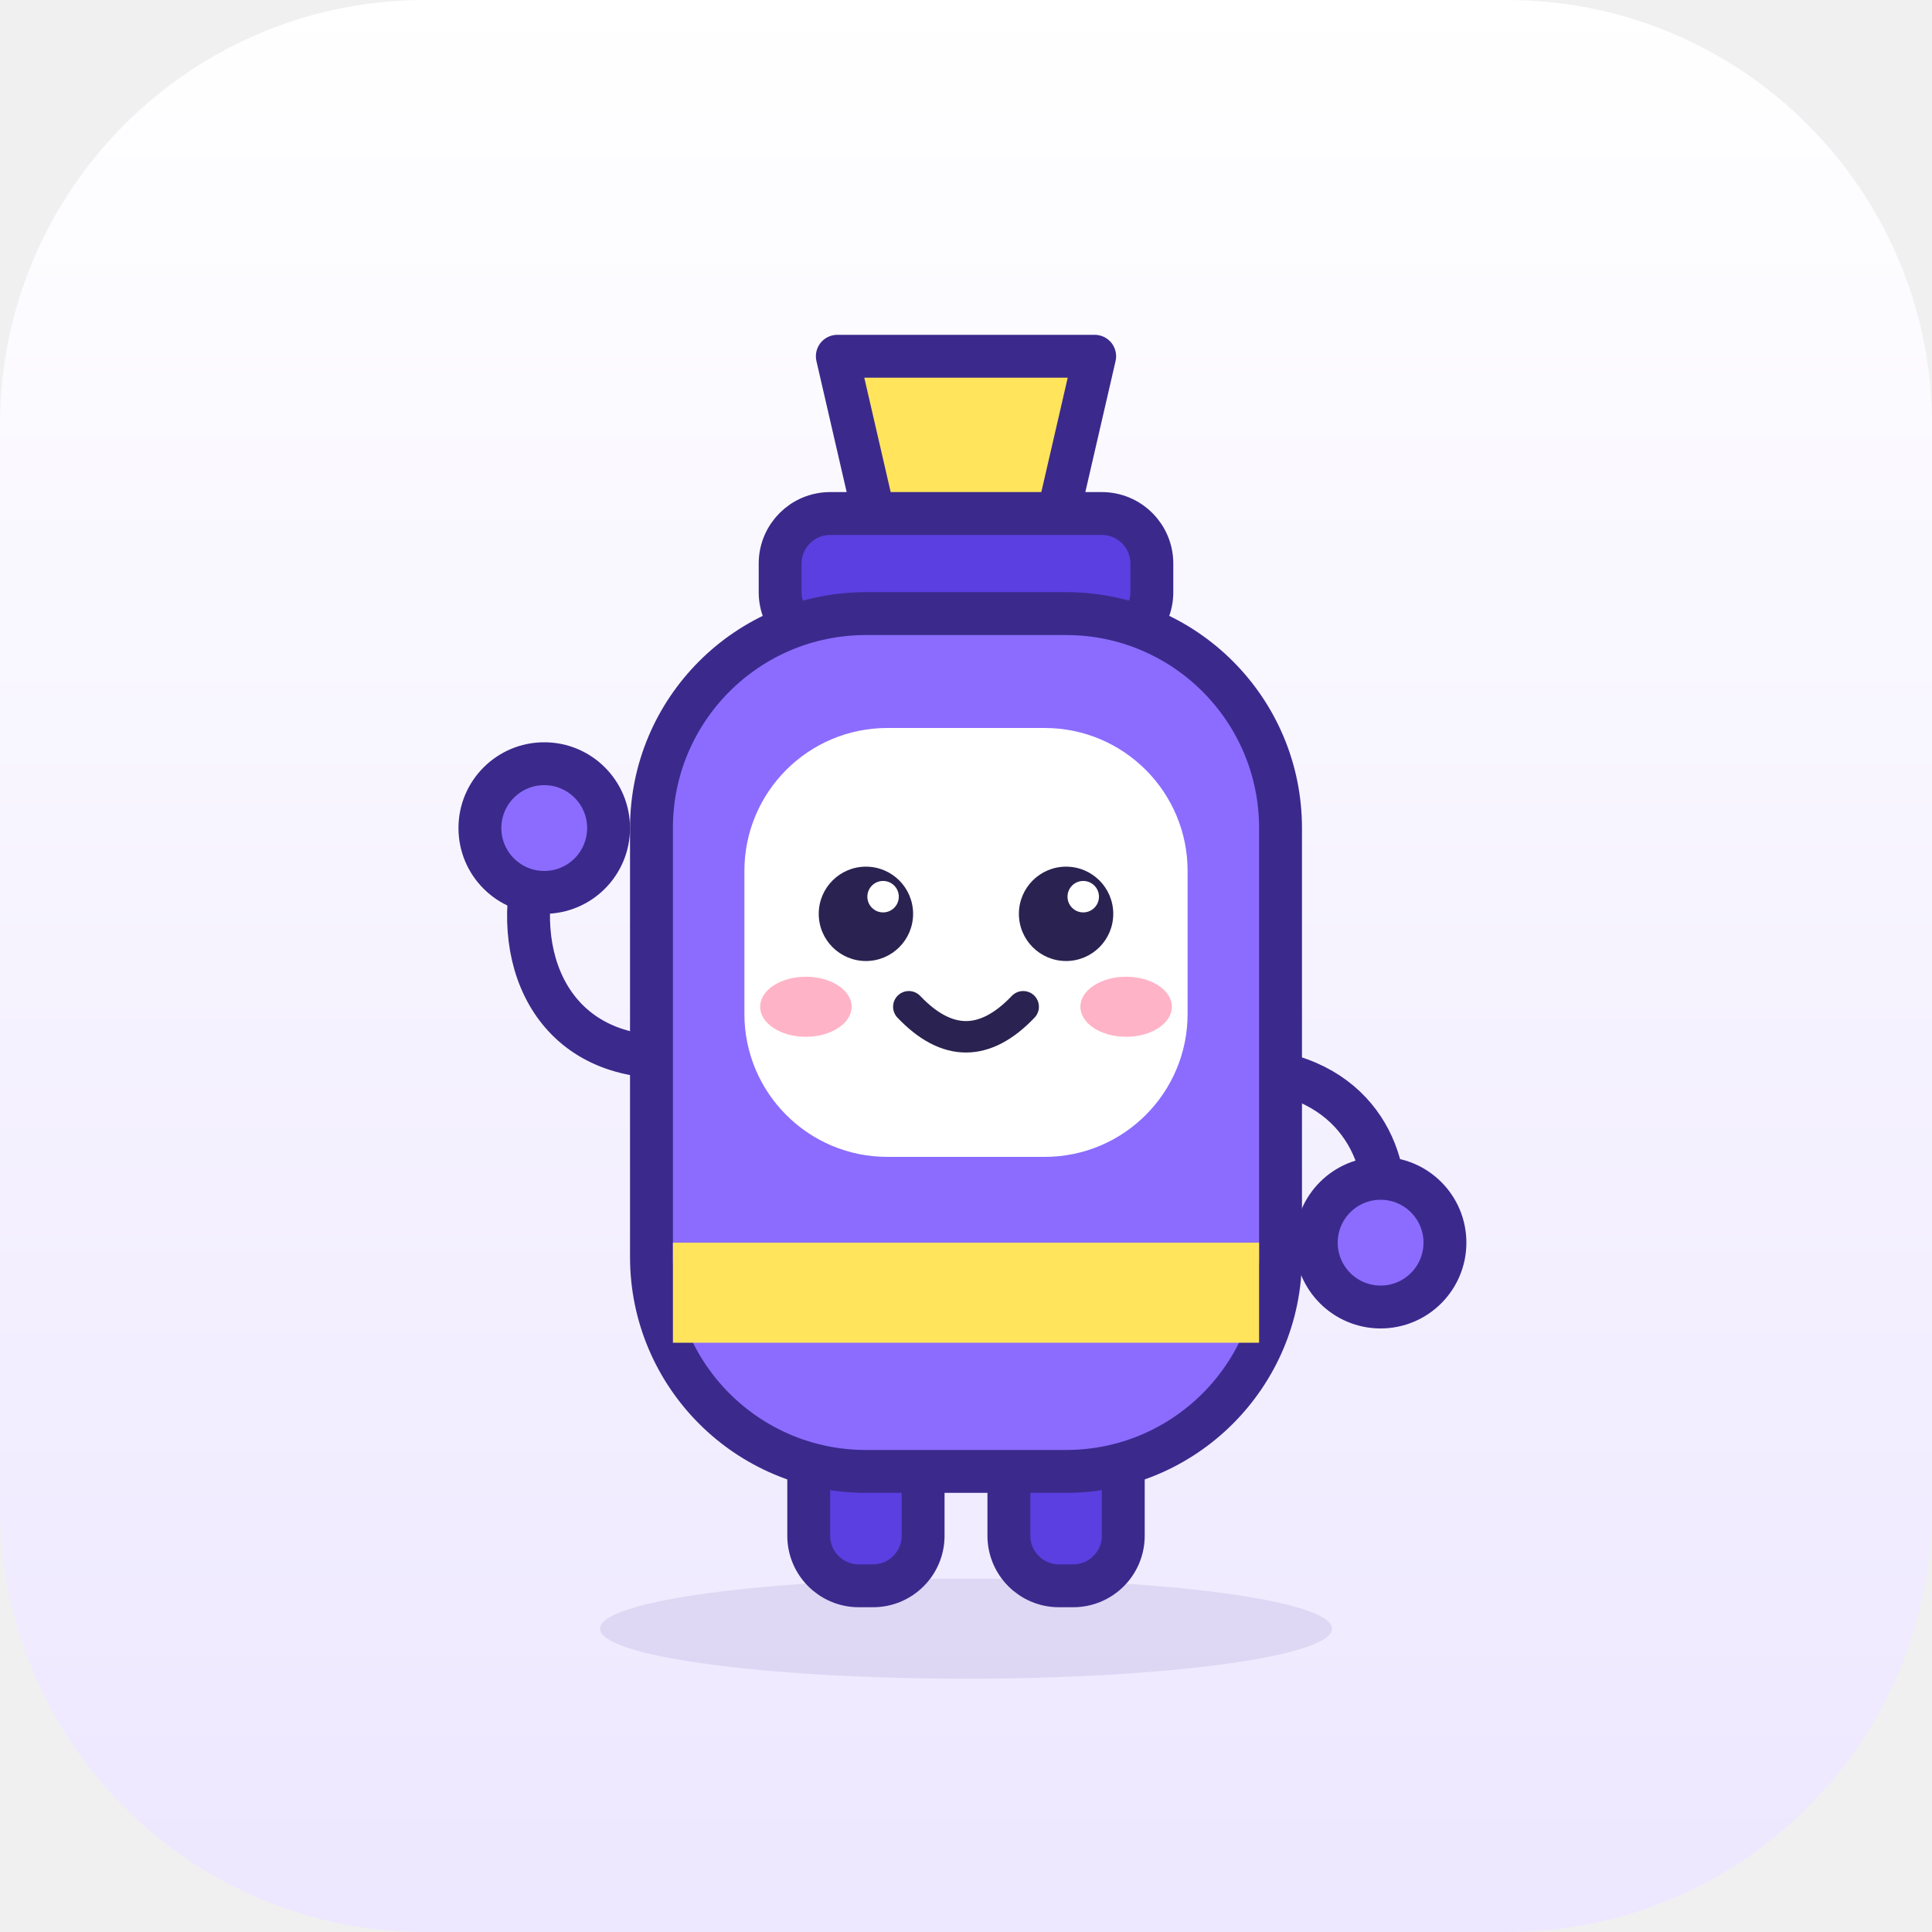
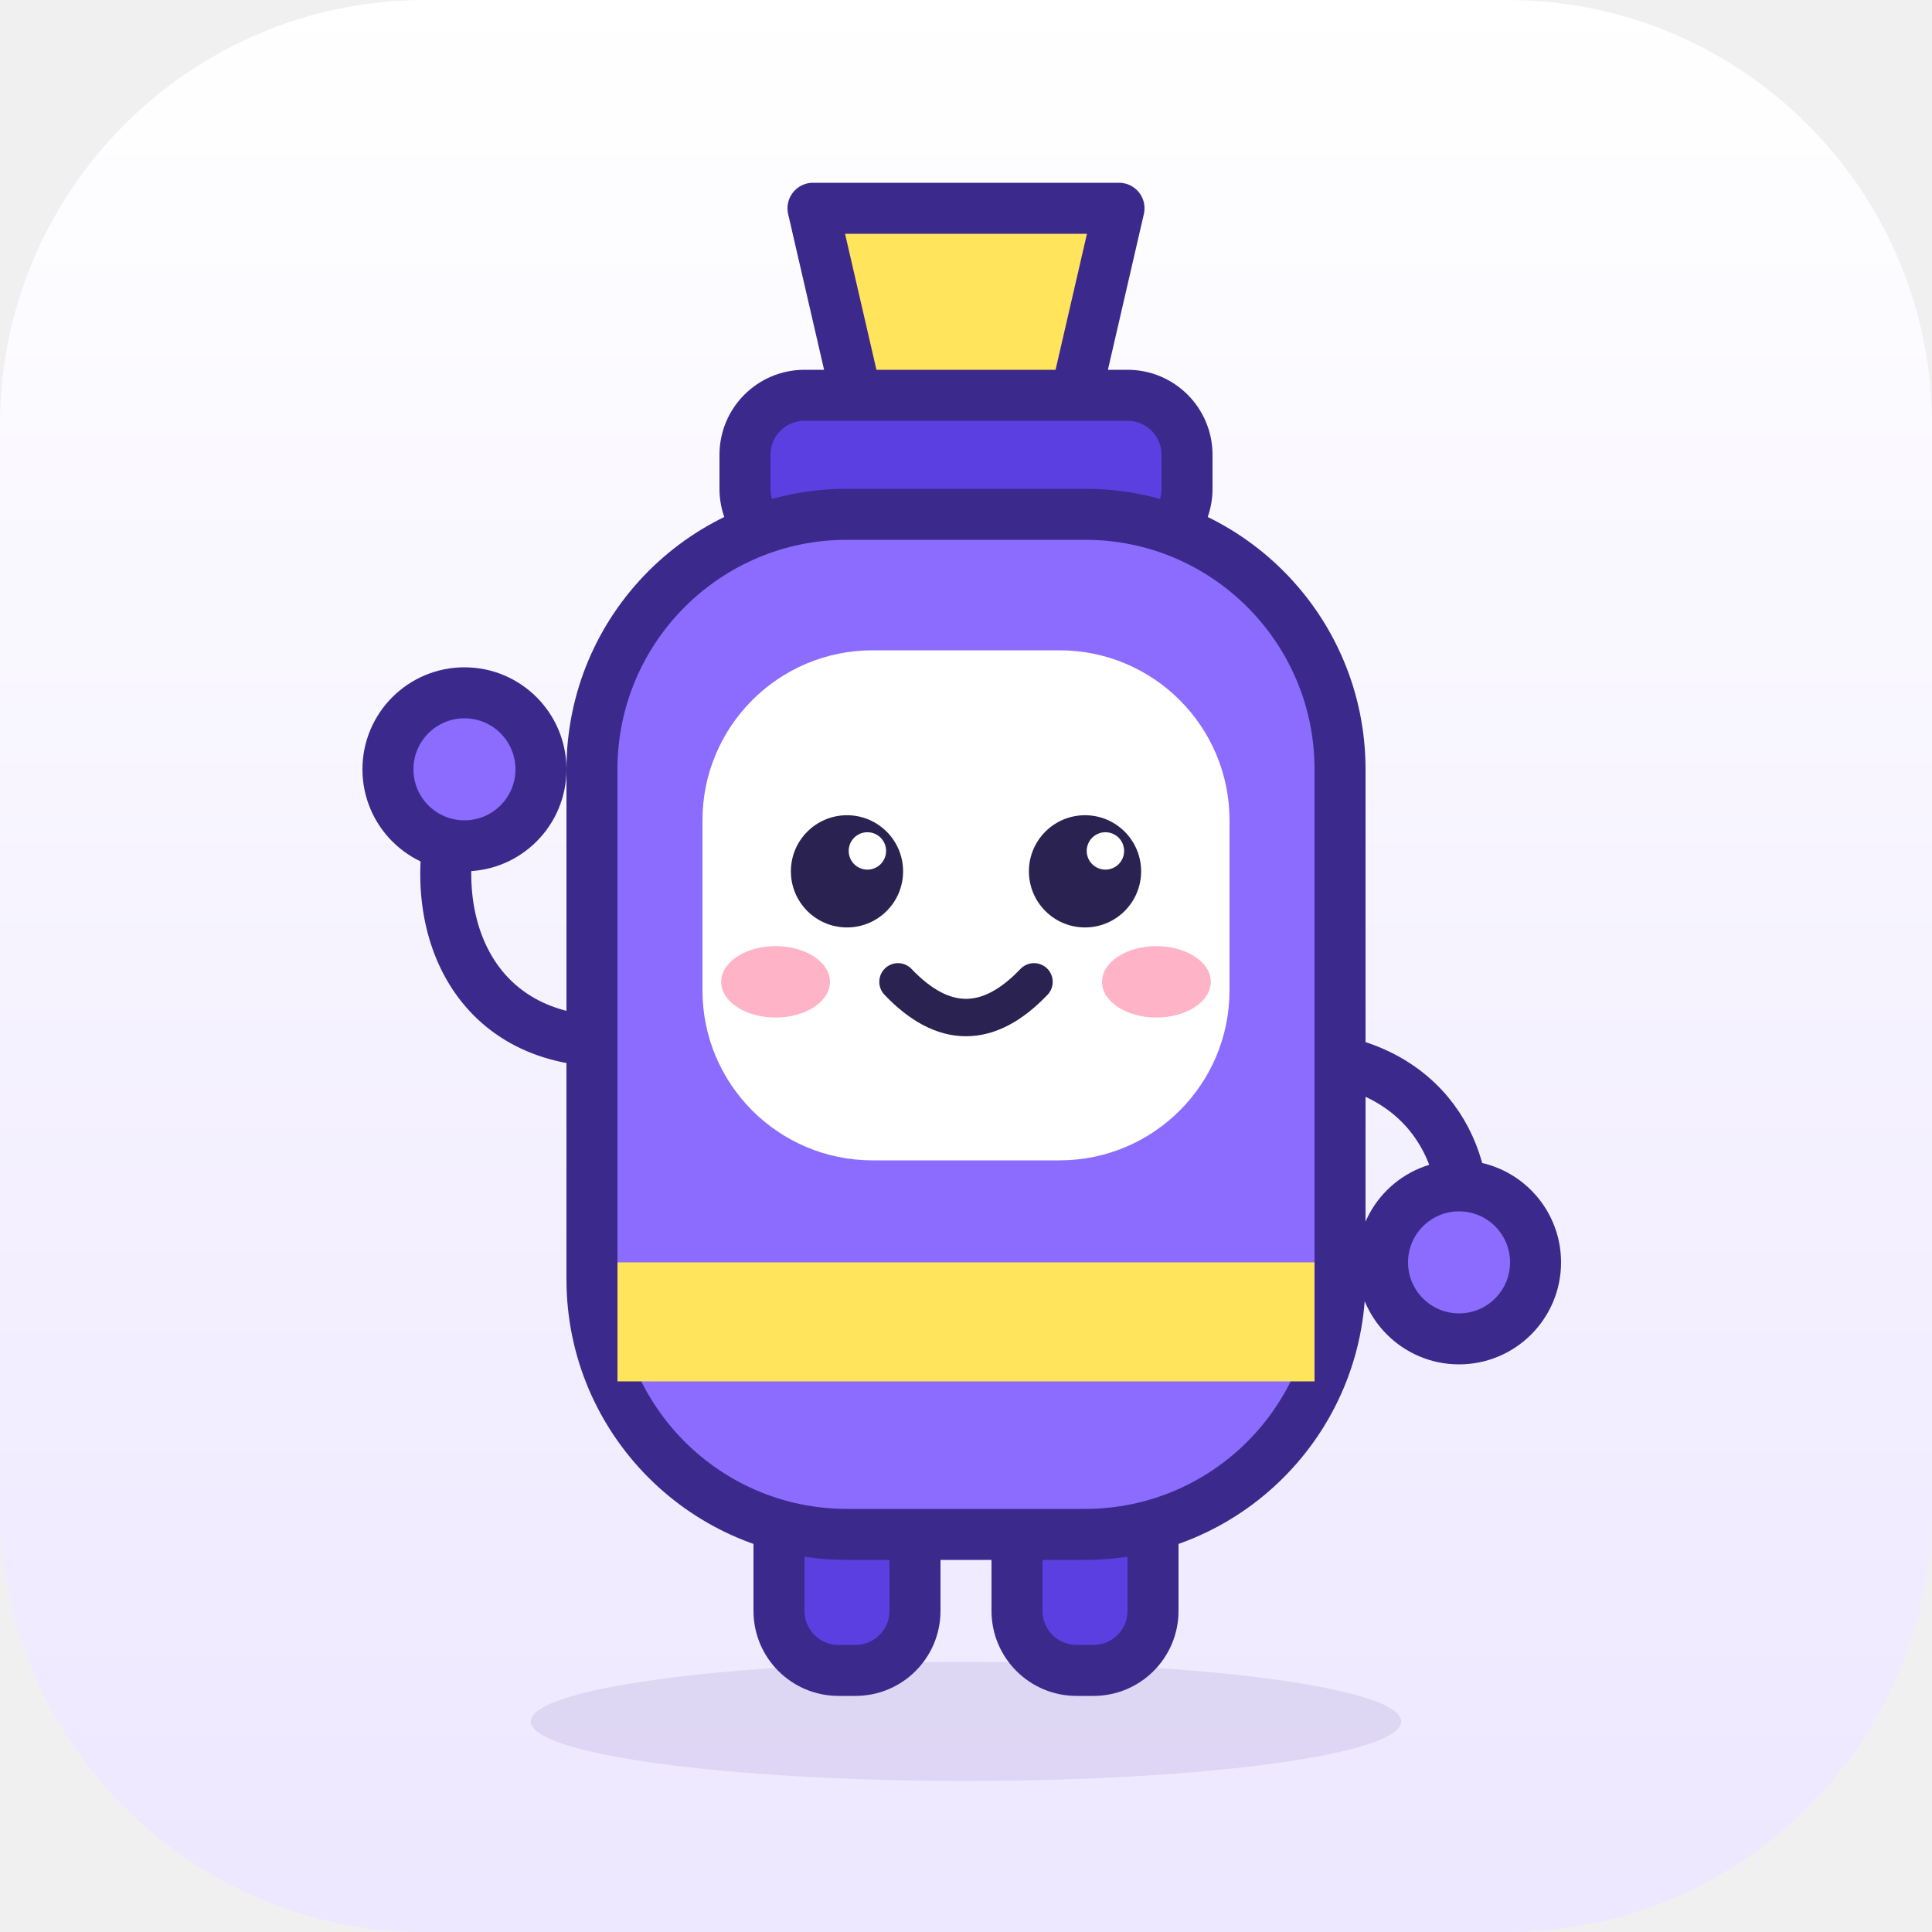
<svg xmlns="http://www.w3.org/2000/svg" width="512" height="512" viewBox="0 0 512 512">
  <defs>
    <linearGradient id="g" x1="0" y1="0" x2="0" y2="1">
      <stop offset="0" stop-color="#FFFFFF" />
      <stop offset="1" stop-color="#EDE7FF" />
    </linearGradient>
  </defs>
  <rect width="512" height="512" rx="112.64" fill="url(#g)" />
-   <ellipse cx="256.0" cy="431.616" rx="96.993" ry="13.261" fill="#3B2A8C" opacity=".10" />
-   <svg x="104.448" y="71.68" width="303.104" height="378.88" viewBox="0 0 80 100">
+   <ellipse cx="256.0" cy="456.192" rx="115.343" ry="15.77" fill="#3B2A8C" opacity=".10" />
+   <svg x="75.776" y="28.16" width="360.448" height="450.56" viewBox="0 0 80 100">
    <path d="M31 6h18l-3 13H34z" fill="#FFE45C" stroke="#3B2A8C" stroke-width="3" stroke-linejoin="round" />
    <rect x="27" y="17" width="26" height="9" rx="3.5" fill="#5B3FE0" stroke="#3B2A8C" stroke-width="3" />
    <path d="M19 55c-8 0-11-7-9-14" fill="none" stroke="#3B2A8C" stroke-width="3" stroke-linecap="round" />
    <circle cx="10.5" cy="39" r="4.5" fill="#8B6CFF" stroke="#3B2A8C" stroke-width="3" />
    <path d="M61 56c7 1 9 7 8 11" fill="none" stroke="#3B2A8C" stroke-width="3" stroke-linecap="round" />
    <circle cx="69" cy="68" r="4.5" fill="#8B6CFF" stroke="#3B2A8C" stroke-width="3" />
    <rect x="29" y="80" width="8" height="12" rx="3.5" fill="#5B3FE0" stroke="#3B2A8C" stroke-width="3" />
    <rect x="43" y="80" width="8" height="12" rx="3.5" fill="#5B3FE0" stroke="#3B2A8C" stroke-width="3" />
    <rect x="18" y="24" width="44" height="60" rx="15" fill="#8B6CFF" stroke="#3B2A8C" stroke-width="3" />
    <rect x="19.5" y="68" width="41" height="7" fill="#FFE45C" />
    <rect x="24.5" y="32" width="31" height="30" rx="10" fill="#fff" />
    <circle cx="33" cy="45" r="3.3" fill="#2A2250" />
    <circle cx="47" cy="45" r="3.3" fill="#2A2250" />
    <circle cx="34.2" cy="43.8" r="1.1" fill="#fff" />
    <circle cx="48.2" cy="43.8" r="1.1" fill="#fff" />
    <ellipse cx="28.8" cy="51.5" rx="3.2" ry="2.1" fill="#FFB3C7" />
    <ellipse cx="51.2" cy="51.5" rx="3.2" ry="2.1" fill="#FFB3C7" />
    <path d="M36 51.5q4 4.2 8 0" fill="none" stroke="#2A2250" stroke-width="2.2" stroke-linecap="round" />
  </svg>
</svg>
